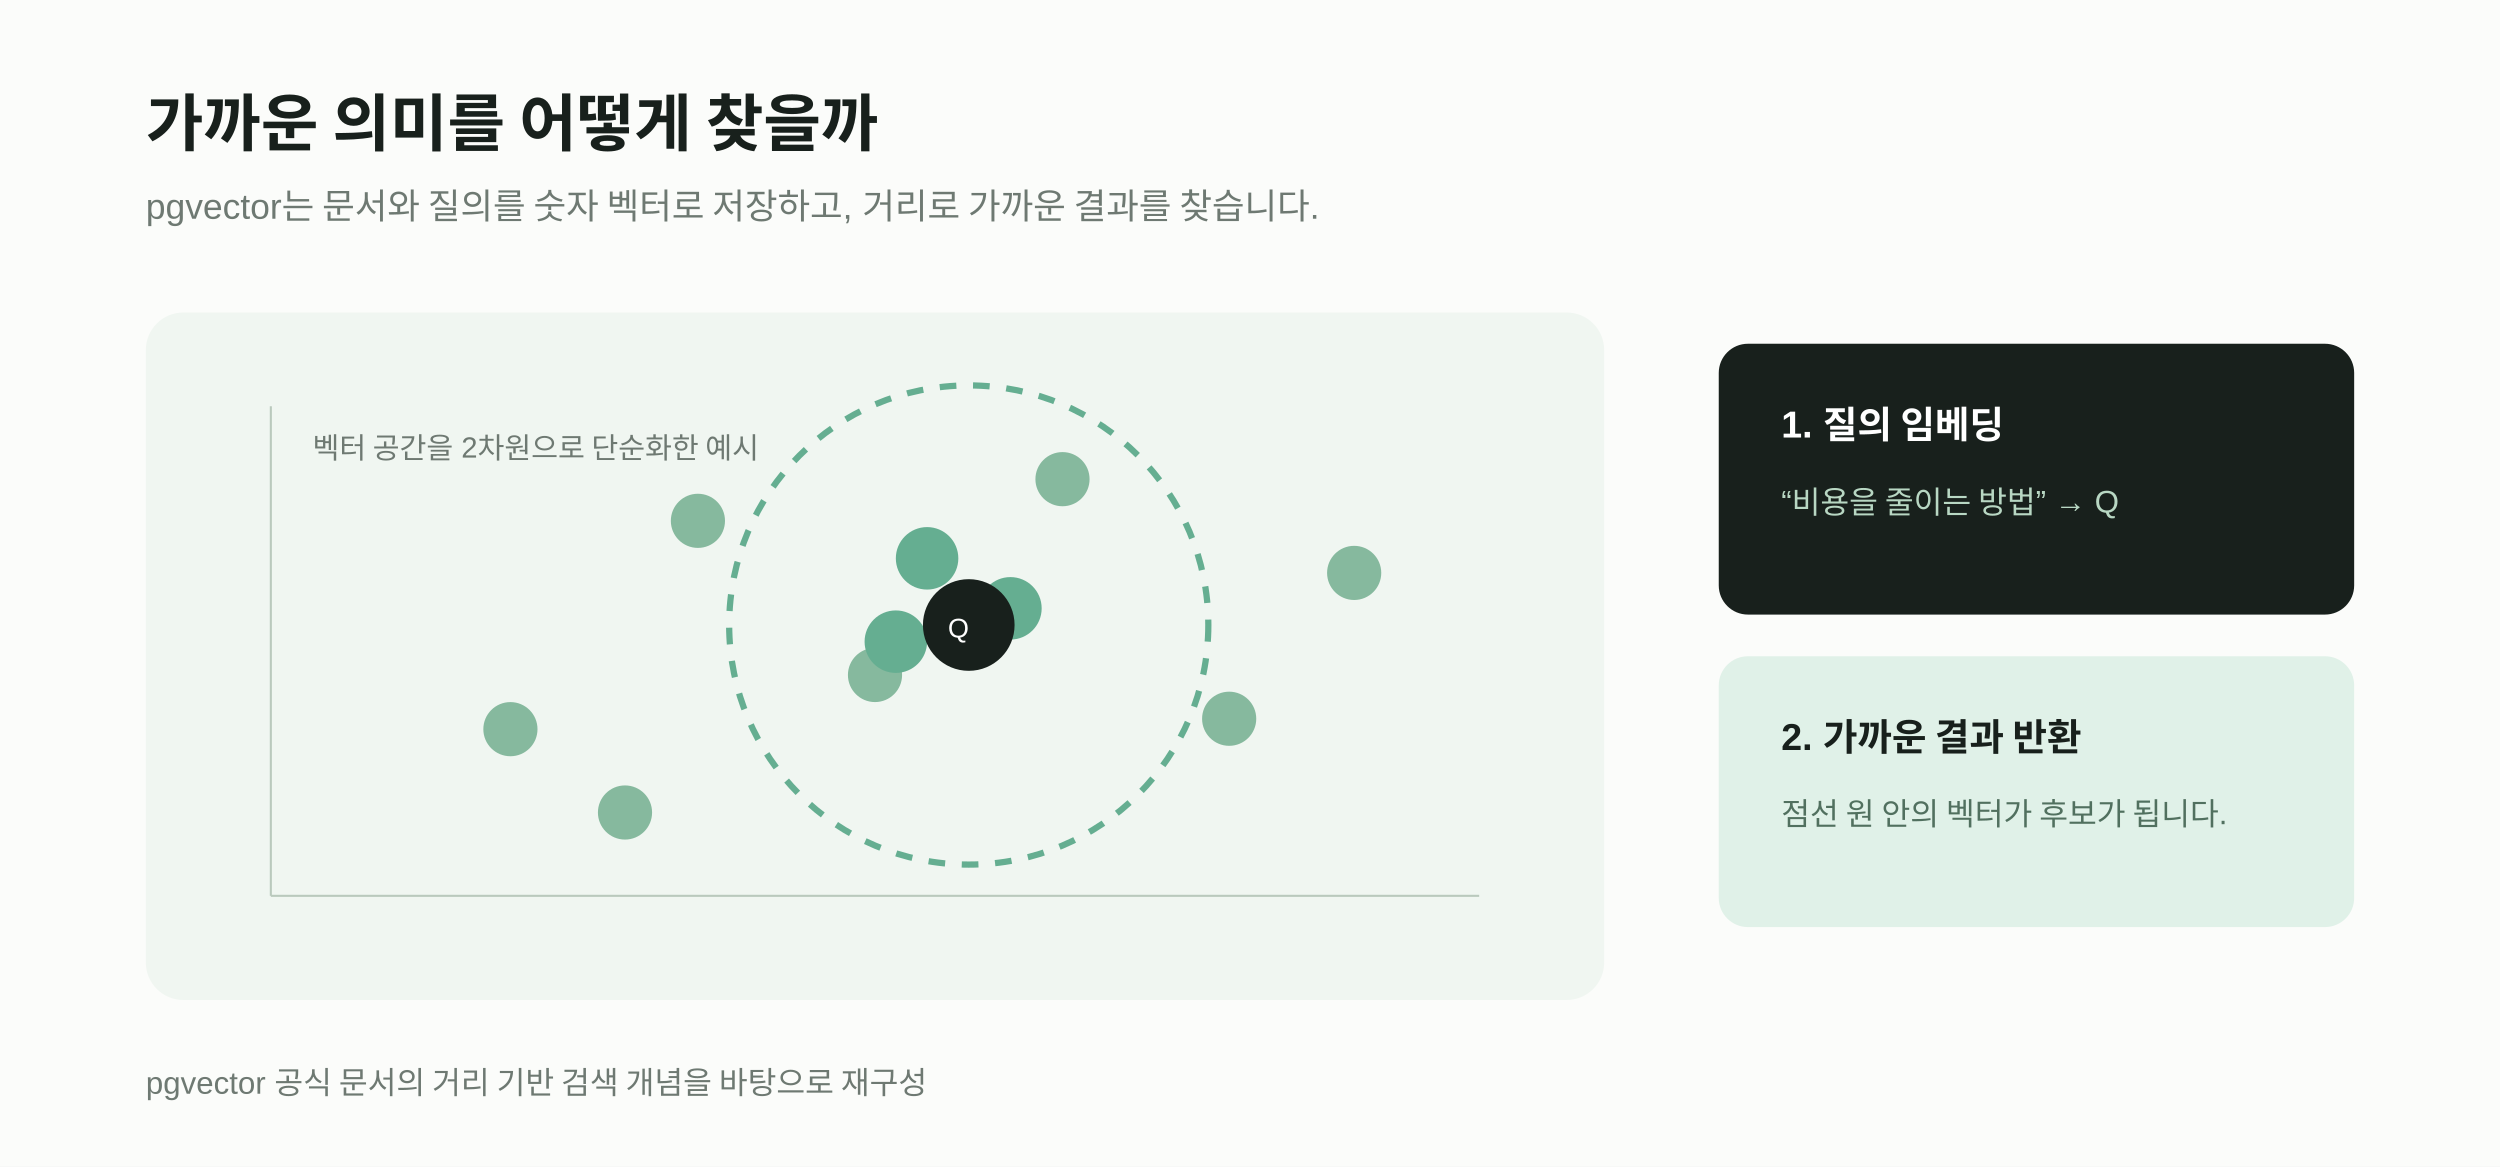
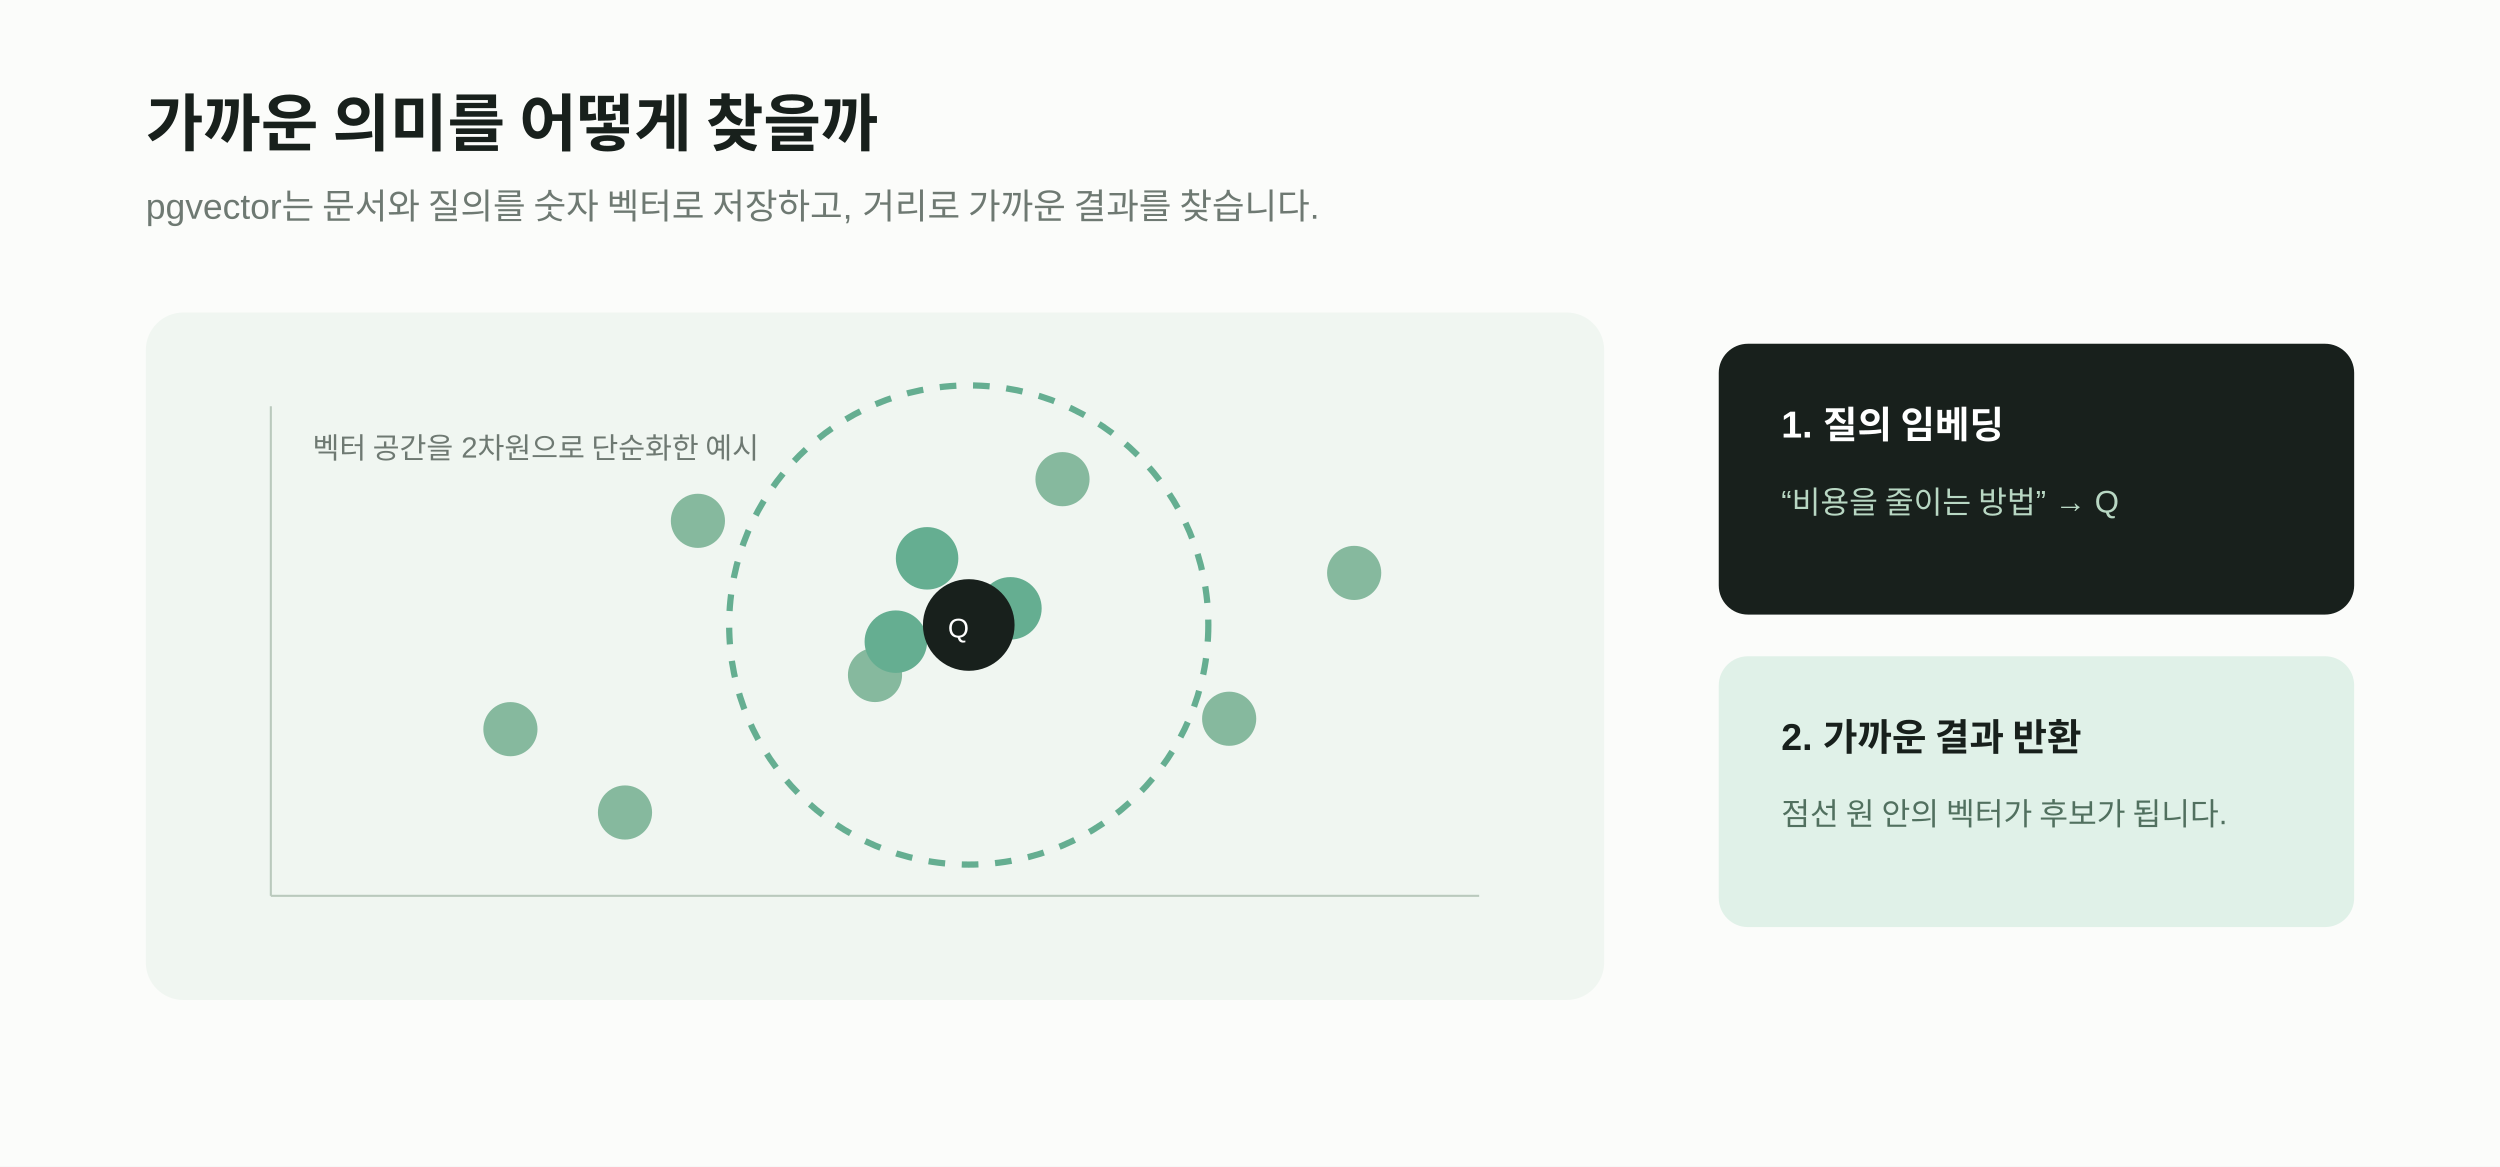
<svg xmlns="http://www.w3.org/2000/svg" viewBox="0 0 1200 560" role="img" aria-labelledby="title desc">
  <rect width="1200" height="560" fill="#fbfcfa" />
  <g font-family="Arial, Pretendard, sans-serif">
    <text x="70" y="70" font-size="30" font-weight="700" fill="#18201c">가까운 의미를 어떻게 찾을까</text>
    <text x="70" y="105" font-size="17" fill="#6e7972">pgvector는 문서와 질의를 숫자 벡터로 저장하고, 거리로 가까운 결과를 찾습니다.</text>
    <rect x="70" y="150" width="700" height="330" rx="18" fill="#f0f6f1" />
    <line x1="130" y1="430" x2="710" y2="430" stroke="#bac9bd" />
    <line x1="130" y1="430" x2="130" y2="195" stroke="#bac9bd" />
    <g fill="#86b99e">
      <circle cx="245" cy="350" r="13" />
      <circle cx="335" cy="250" r="13" />
      <circle cx="420" cy="324" r="13" />
      <circle cx="510" cy="230" r="13" />
      <circle cx="590" cy="345" r="13" />
      <circle cx="650" cy="275" r="13" />
      <circle cx="300" cy="390" r="13" />
    </g>
    <g fill="#65ae91">
      <circle cx="445" cy="268" r="15" />
      <circle cx="485" cy="292" r="15" />
      <circle cx="430" cy="308" r="15" />
    </g>
    <circle cx="465" cy="300" r="22" fill="#18201c" />
    <text x="455" y="306" font-size="13" fill="#fff">Q</text>
    <circle cx="465" cy="300" r="115" fill="none" stroke="#65ae91" stroke-width="3" stroke-dasharray="8 8" />
    <text x="150" y="220" font-size="14" fill="#6e7972">벡터 공간을 2차원으로 단순화한 예시</text>
    <rect x="825" y="165" width="305" height="130" rx="14" fill="#18201c" />
    <text x="855" y="210" font-size="18" font-weight="700" fill="#fff">1. 질의 임베딩</text>
    <text x="855" y="246" font-size="15" fill="#b8d7c3">“비용을 줄이는 방법” → Q</text>
    <rect x="825" y="315" width="305" height="130" rx="14" fill="#e0f1e8" />
    <text x="855" y="360" font-size="18" font-weight="700" fill="#18201c">2. 가까운 결과 반환</text>
    <text x="855" y="396" font-size="15" fill="#51705f">점선 원 안의 벡터가 후보가 됩니다.</text>
-     <text x="70" y="525" font-size="15" fill="#6e7972">pgvector 공식 문서의 거리 기반 검색 개념을 바탕으로 재구성</text>
  </g>
</svg>
